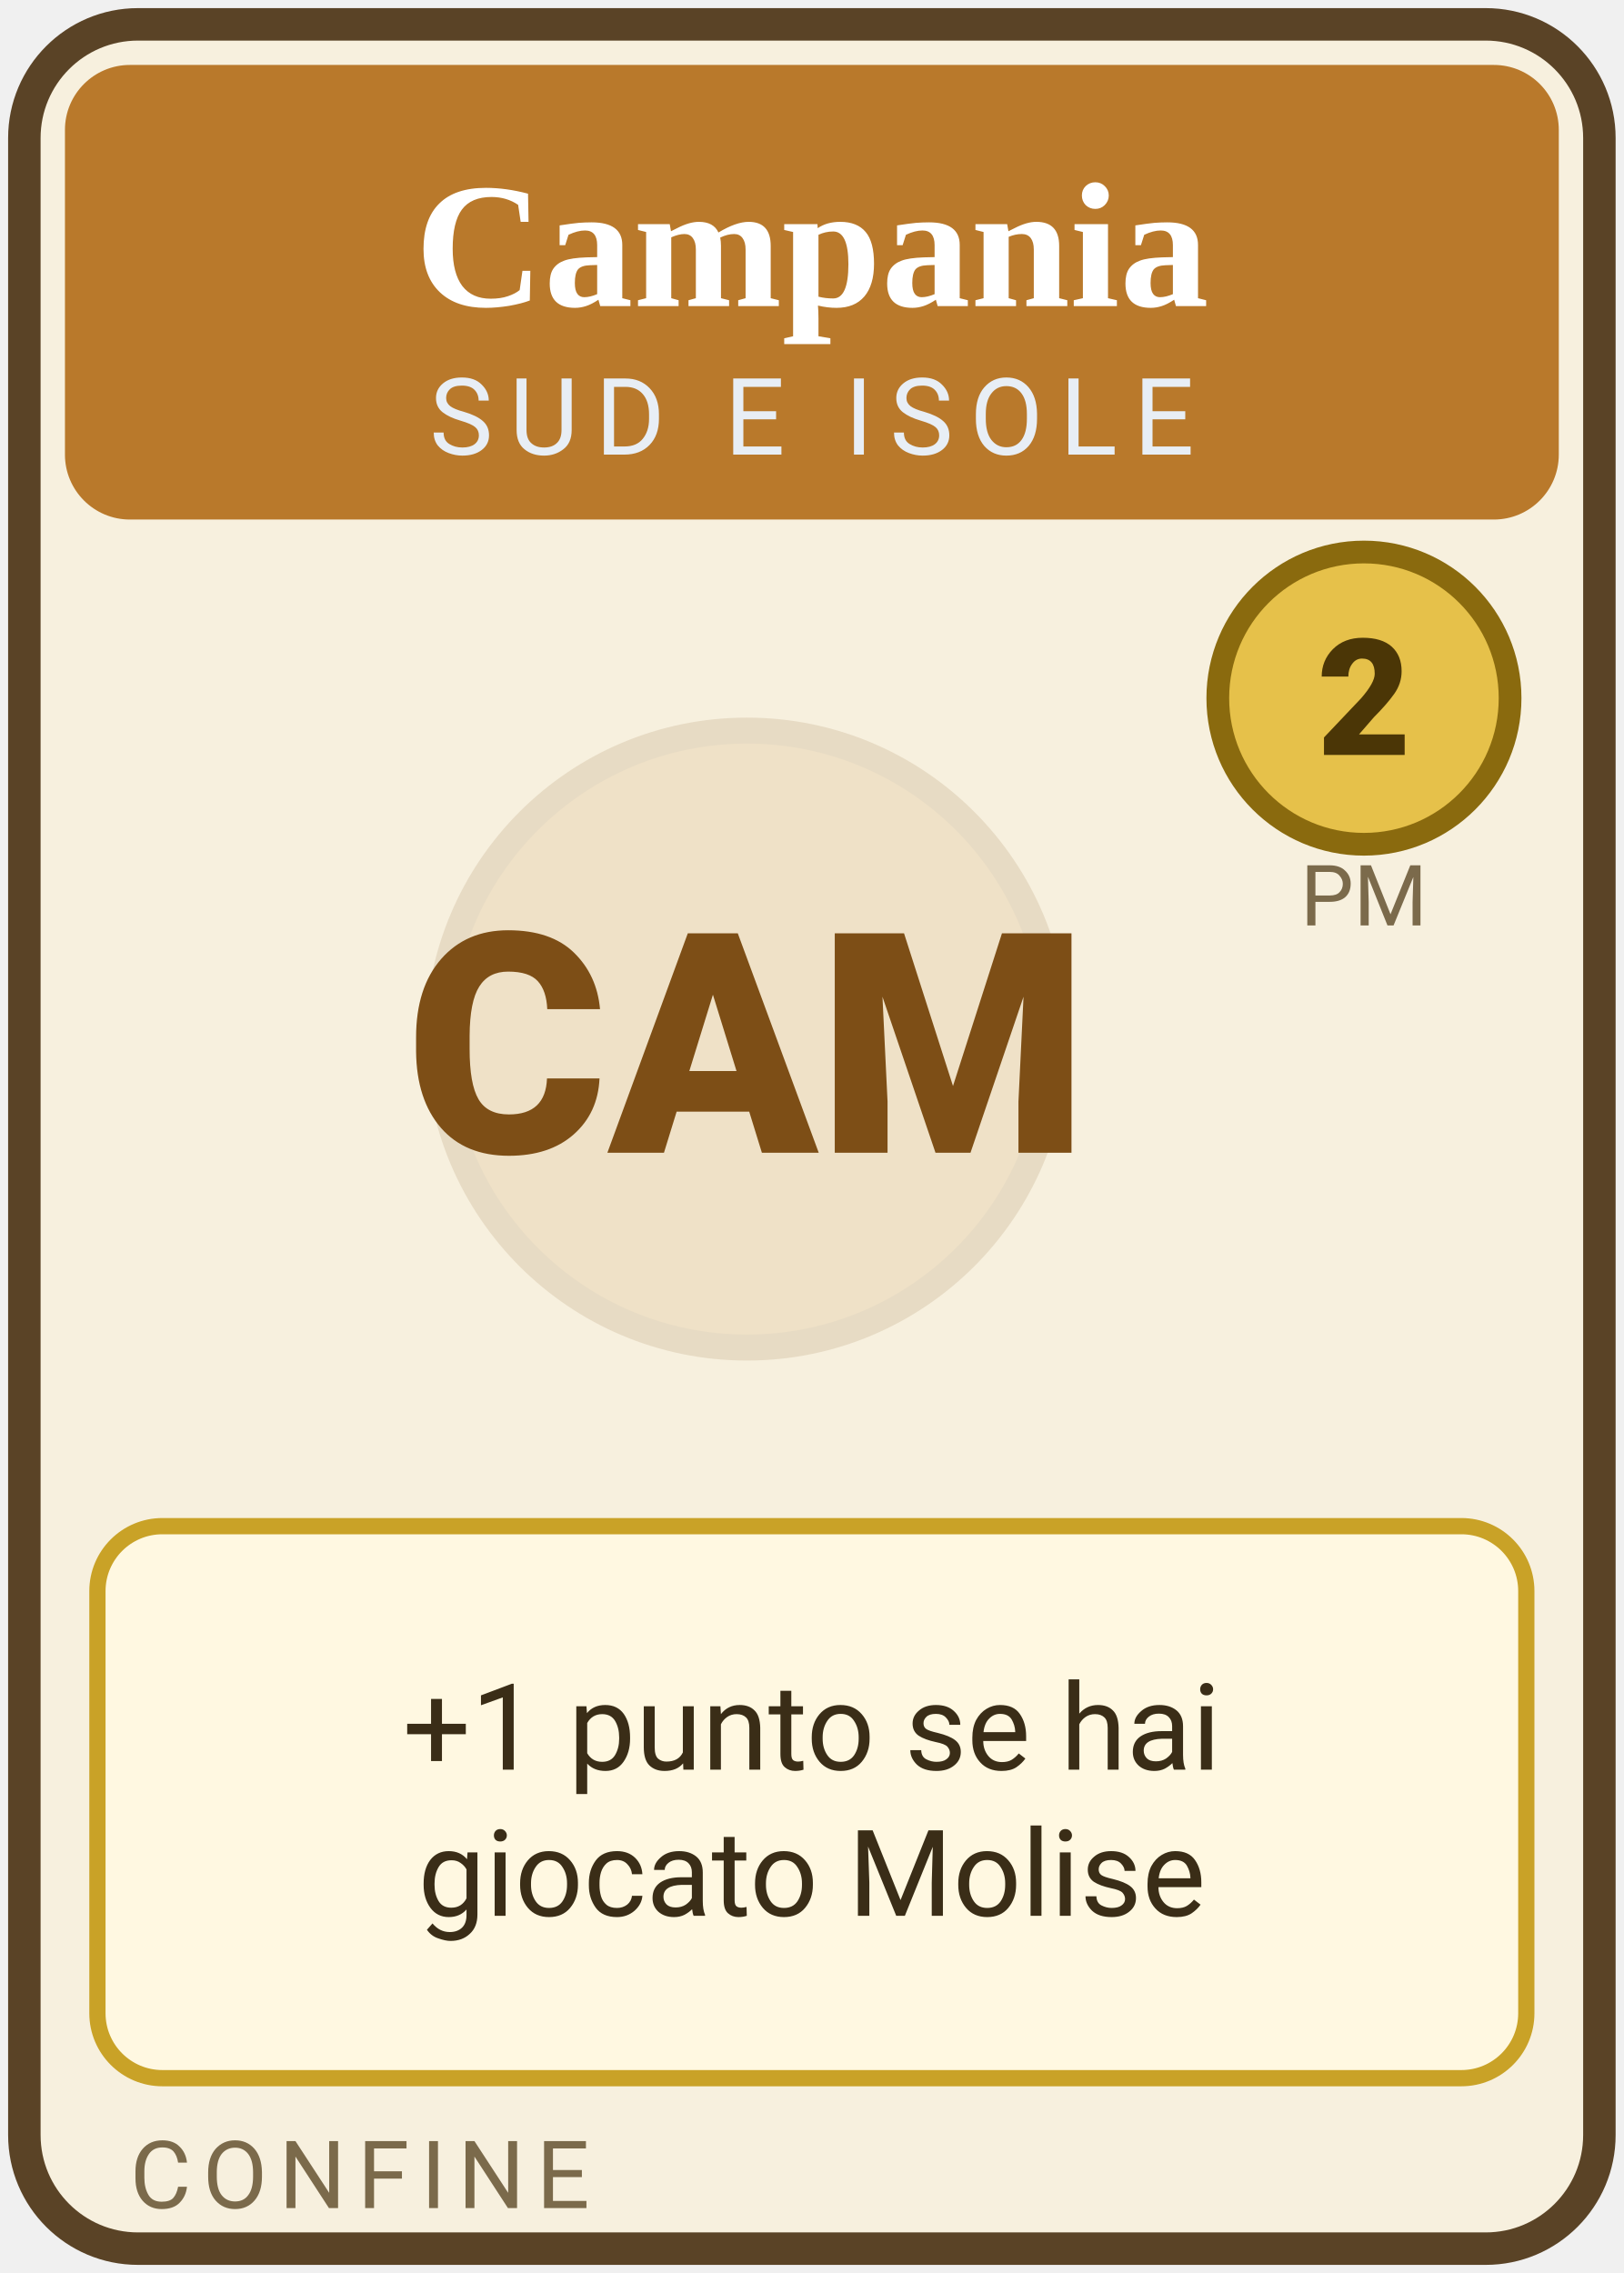
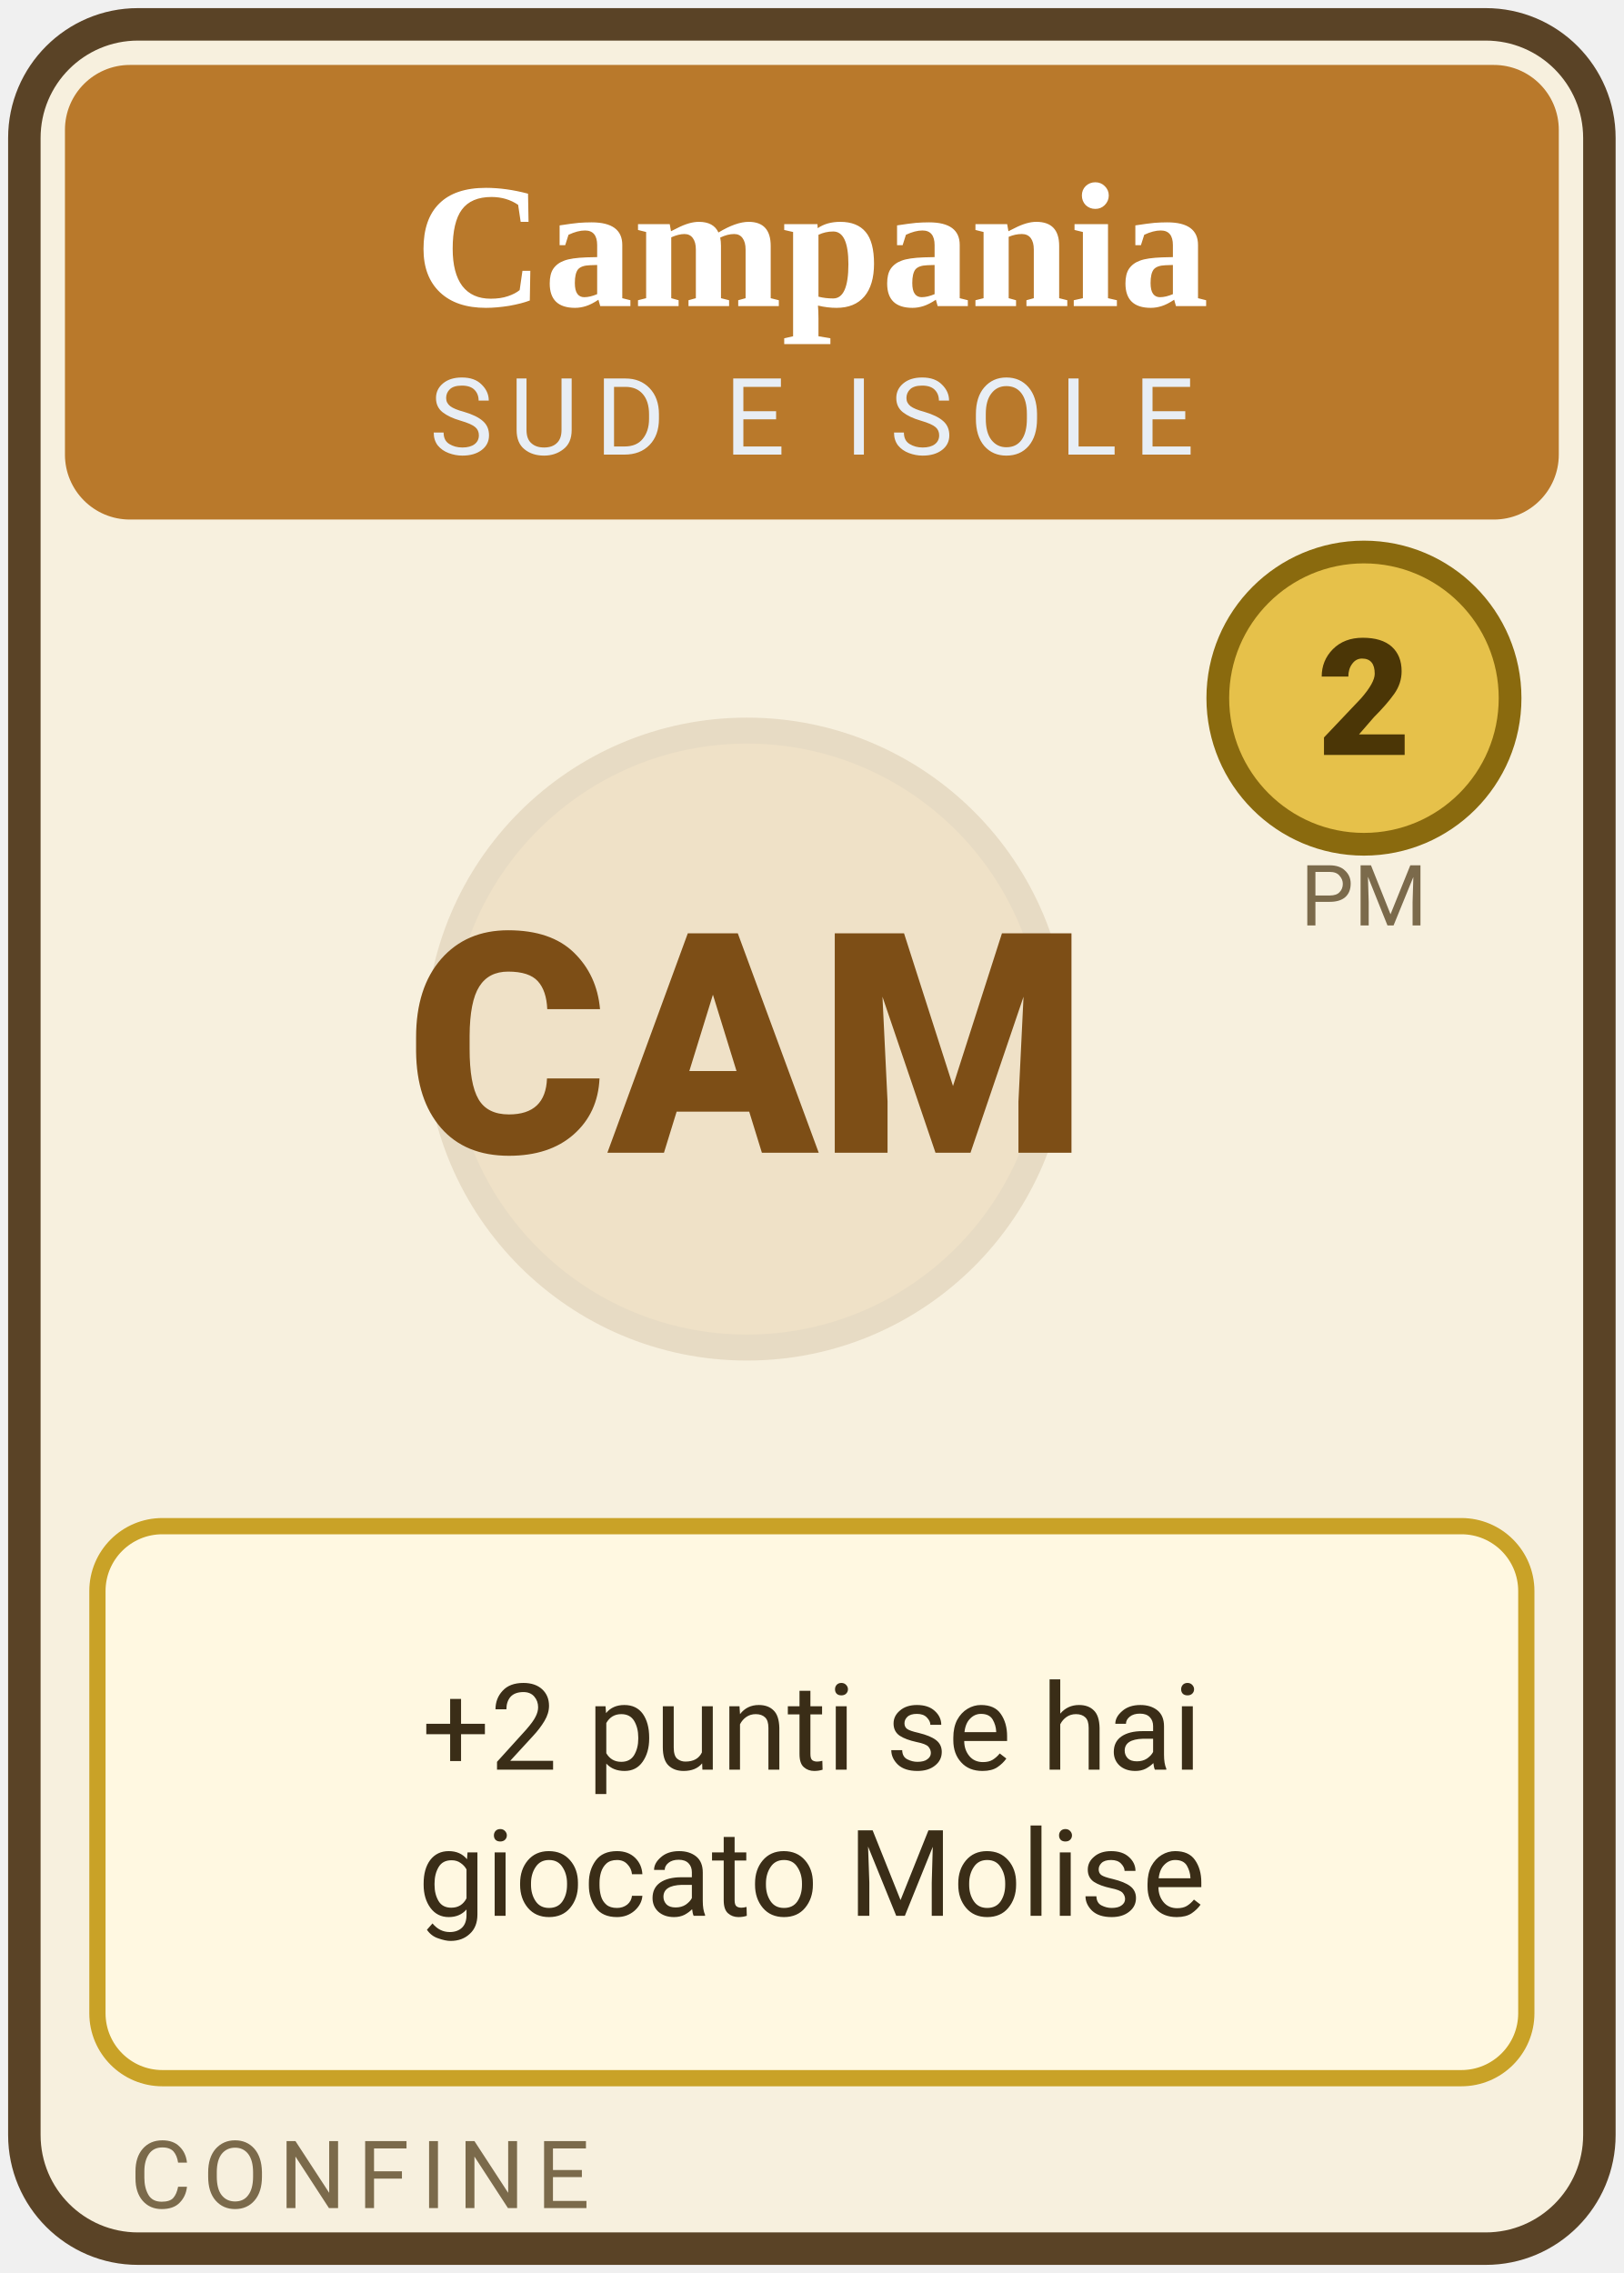
<svg xmlns="http://www.w3.org/2000/svg" width="100" height="140" class="spr card region " viewBox="0 0 100 140" role="img">
  <rect x="1.5" y="1.5" width="97" height="137" rx="7" fill="#f7f0de" stroke="#5a4326" stroke-width="2" />
  <rect x="4" y="4" width="92" height="28" rx="4" fill="#b9792b" />
  <text x="50" y="18.85" text-anchor="middle" font-size="11.0" font-weight="700" fill="#fff" font-family="Georgia, 'Times New Roman', serif">Campania</text>
  <text x="50" y="28" text-anchor="middle" font-size="6.6" letter-spacing="1" fill="#e8eef5" font-family="system-ui, -apple-system, 'Segoe UI', Roboto, sans-serif">SUD E ISOLE</text>
  <circle cx="46" cy="64" r="19" fill="#b9792b" opacity=".13" stroke="#7d4e16" stroke-width="1.6" />
  <text x="46" y="71" text-anchor="middle" font-size="19" font-weight="800" fill="#7d4e16" font-family="system-ui, -apple-system, 'Segoe UI', Roboto, sans-serif">CAM</text>
  <circle cx="84" cy="43" r="9" fill="#e6c14a" stroke="#8a6a0e" stroke-width="1.4" />
  <text x="84" y="46.5" text-anchor="middle" font-size="10" font-weight="800" fill="#4b3606" font-family="system-ui, -apple-system, 'Segoe UI', Roboto, sans-serif">2</text>
  <text x="84" y="57" text-anchor="middle" font-size="5.2" fill="#7b6a4b" font-family="system-ui, -apple-system, 'Segoe UI', Roboto, sans-serif">PM</text>
  <rect x="6" y="94" width="88" height="34" rx="4" fill="#fff8e1" stroke="#c9a227" stroke-width="1" />
-   <text x="50" y="109" text-anchor="middle" font-size="7.4" fill="#3a2d17" font-family="system-ui, -apple-system, 'Segoe UI', Roboto, sans-serif">+1 punto se hai</text>
+   <text x="50" y="109" text-anchor="middle" font-size="7.4" fill="#3a2d17" font-family="system-ui, -apple-system, 'Segoe UI', Roboto, sans-serif">+2 punti se hai</text>
  <text x="50" y="118" text-anchor="middle" font-size="7.4" fill="#3a2d17" font-family="system-ui, -apple-system, 'Segoe UI', Roboto, sans-serif">giocato Molise</text>
  <text x="8" y="136" font-size="5.8" letter-spacing=".7" fill="#7b6a4b" font-family="system-ui, -apple-system, 'Segoe UI', Roboto, sans-serif">CONFINE</text>
</svg>
